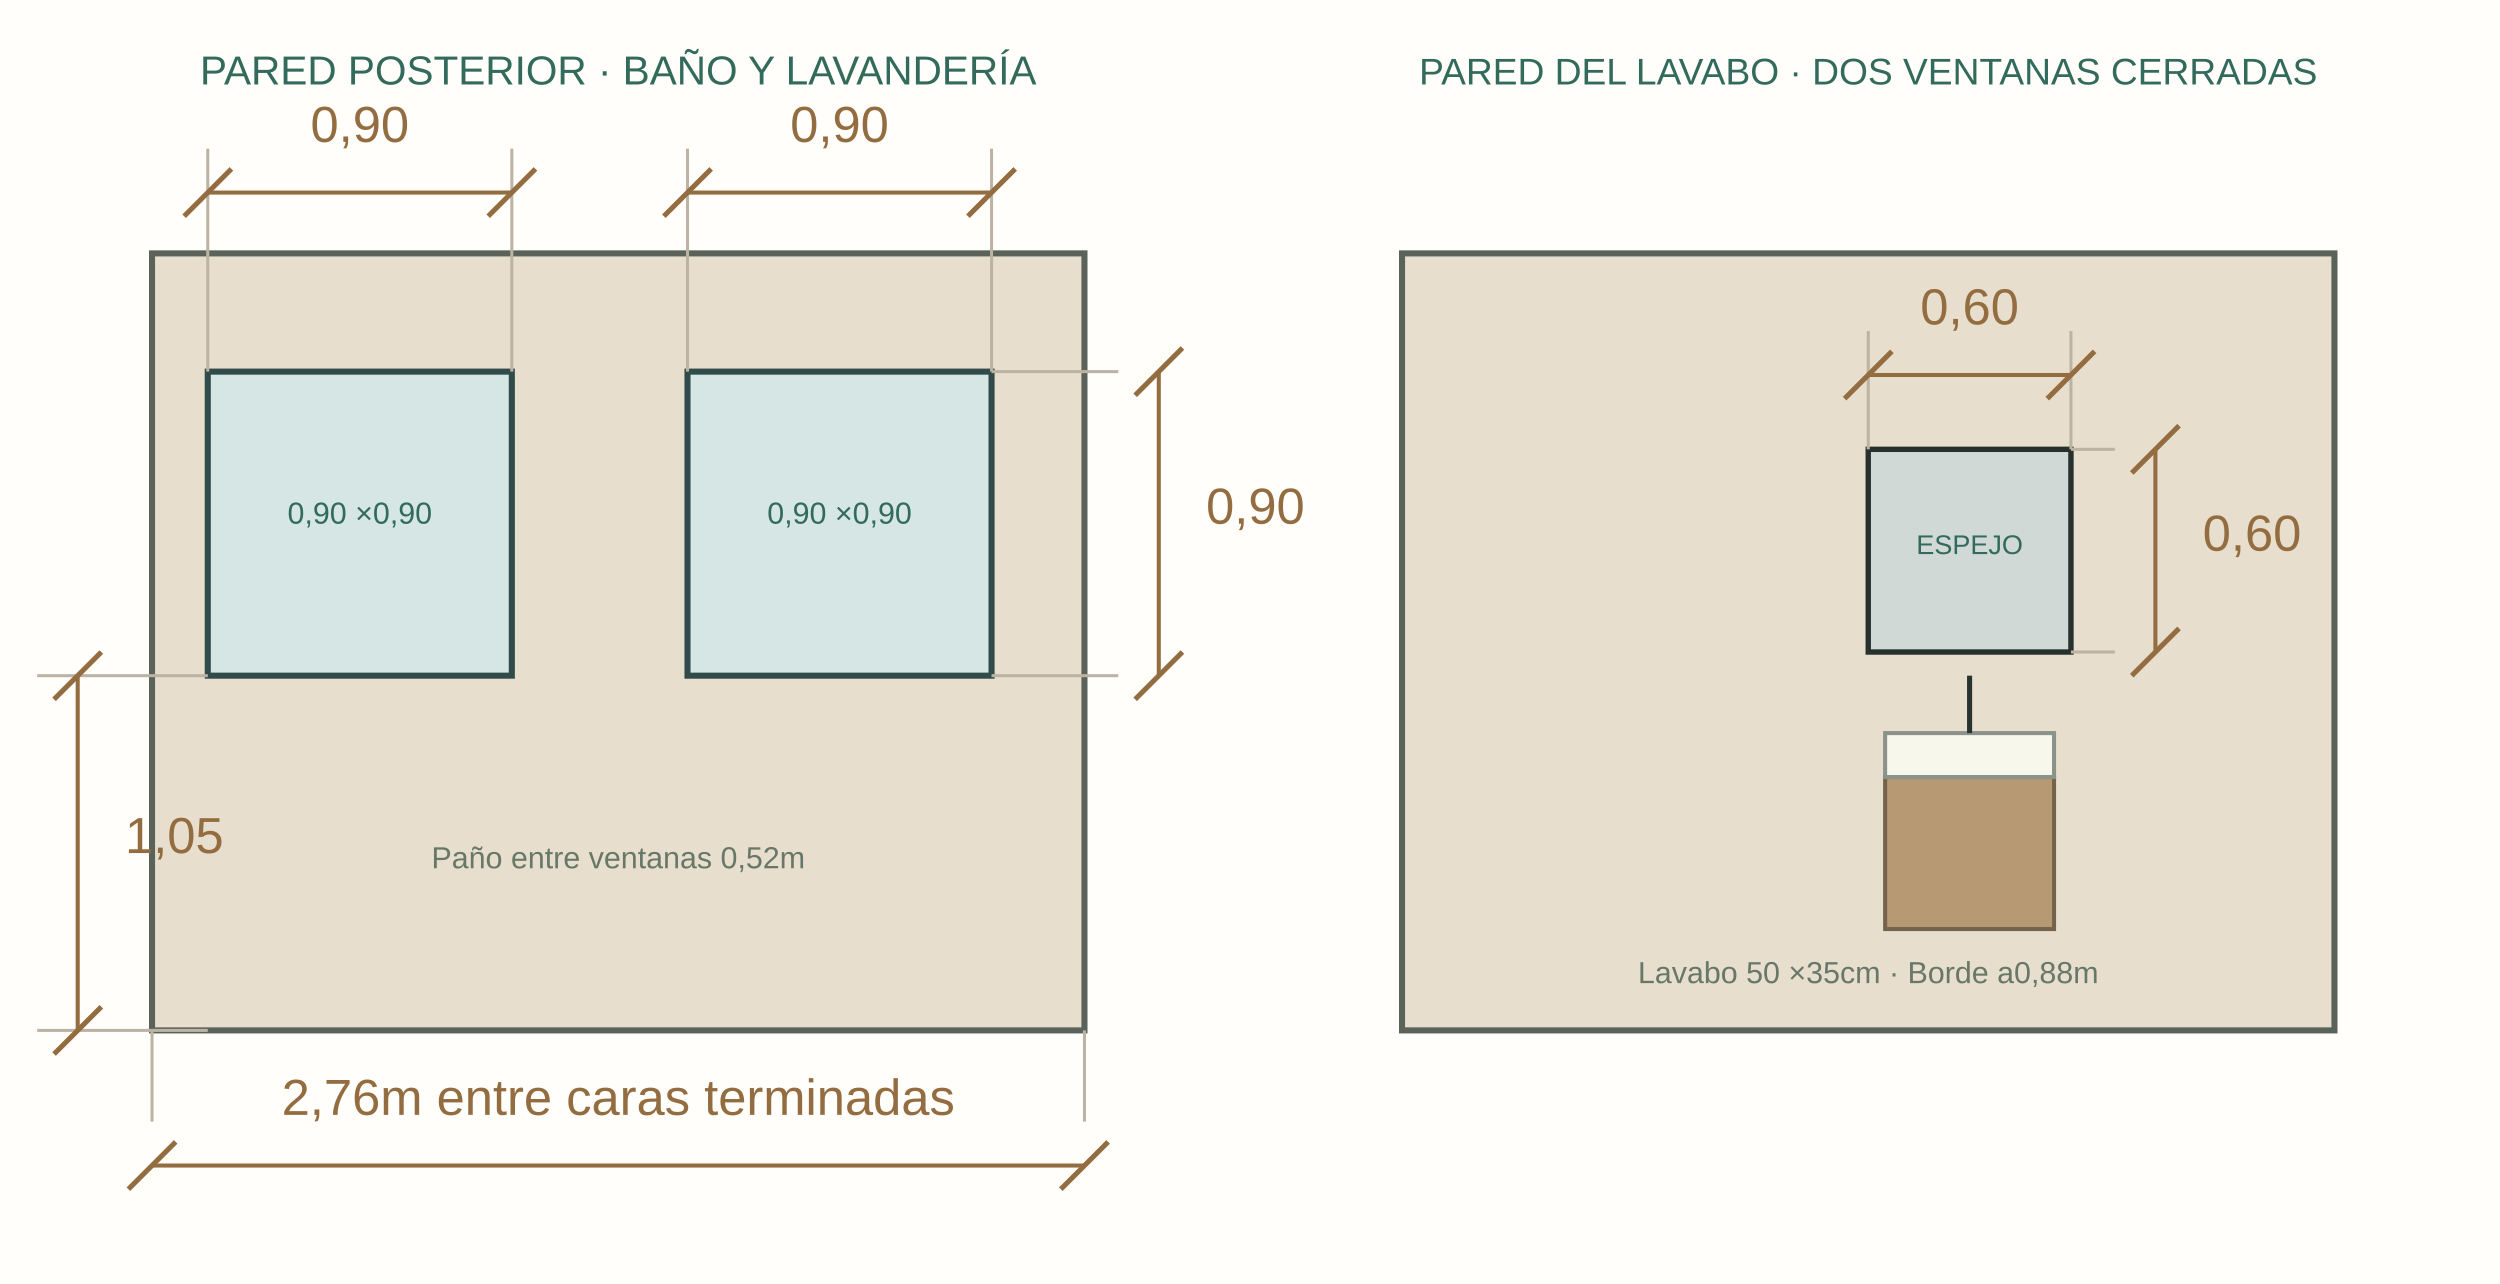
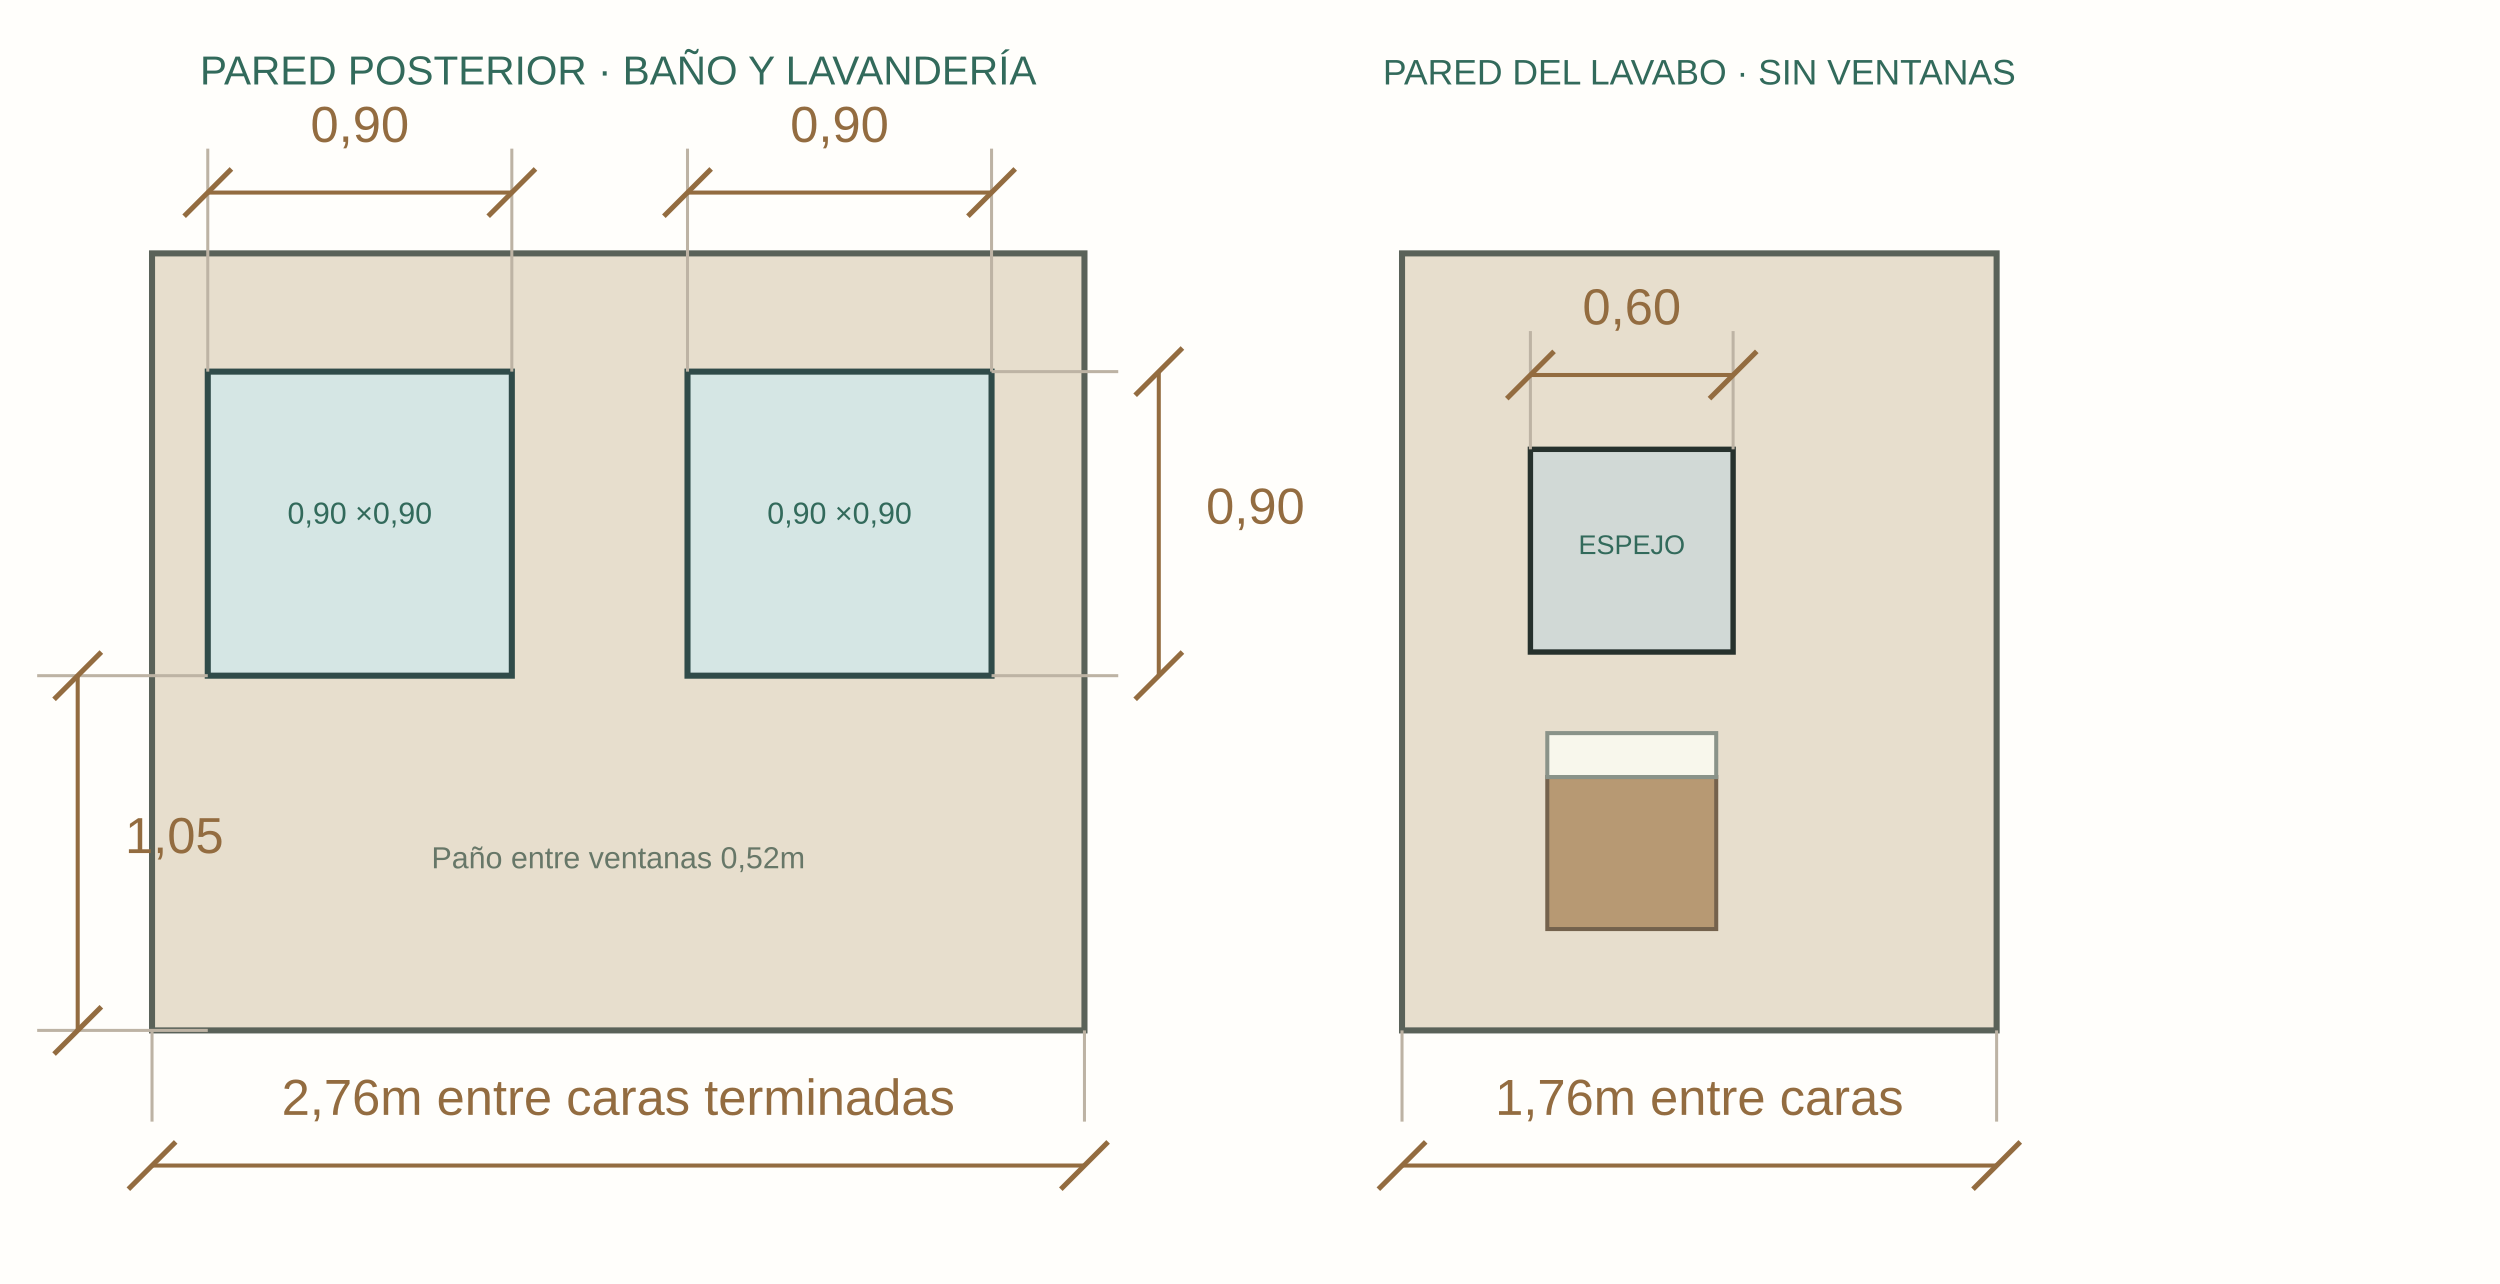
<svg xmlns="http://www.w3.org/2000/svg" viewBox="0 0 592.0 304.0" role="img" aria-label="Baño social · Ventanas posteriores y espejo cuadrado">
  <rect width="100%" height="100%" fill="#fffefb" />
  <polygon points="36.0,244.0 256.8,244.0 256.8,60.0 36.0,60.0" fill="#e7decd" stroke="#5a6259" stroke-width="1.44" />
  <text x="146.4" y="20.0" font-family="Arial,sans-serif" font-size="9.6" fill="#326a5b" text-anchor="middle">PARED POSTERIOR · BAÑO Y LAVANDERÍA</text>
  <polygon points="49.2,160.0 121.2,160.0 121.2,88.0 49.2,88.0" fill="#d5e6e4" stroke="#304b49" stroke-width="1.44" />
  <text x="85.2" y="124.0" font-family="Arial,sans-serif" font-size="7.2" fill="#326a5b" text-anchor="middle">0,90 ×0,90</text>
  <polyline points="49.2,88.0 49.2,35.2" fill="none" stroke="#bdb3a4" stroke-width="0.72" data-plan-dimensions="true" />
  <polyline points="121.2,88.0 121.2,35.2" fill="none" stroke="#bdb3a4" stroke-width="0.72" data-plan-dimensions="true" />
  <polyline points="49.2,45.6 121.2,45.6" fill="none" stroke="#936c40" stroke-width="0.96" data-plan-dimensions="true" />
  <polyline points="43.6,51.2 54.8,40.0" fill="none" stroke="#936c40" stroke-width="1.2" data-plan-dimensions="true" />
  <polyline points="115.6,51.2 126.8,40.0" fill="none" stroke="#936c40" stroke-width="1.2" data-plan-dimensions="true" />
  <text x="85.2" y="33.6" font-family="Arial,sans-serif" font-size="12.0" fill="#936c40" text-anchor="middle" data-plan-dimensions="true">0,90</text>
  <polygon points="162.8,160.0 234.8,160.0 234.8,88.0 162.8,88.0" fill="#d5e6e4" stroke="#304b49" stroke-width="1.44" />
  <text x="198.8" y="124.0" font-family="Arial,sans-serif" font-size="7.2" fill="#326a5b" text-anchor="middle">0,90 ×0,90</text>
  <polyline points="162.8,88.0 162.8,35.2" fill="none" stroke="#bdb3a4" stroke-width="0.72" data-plan-dimensions="true" />
  <polyline points="234.8,88.0 234.8,35.2" fill="none" stroke="#bdb3a4" stroke-width="0.72" data-plan-dimensions="true" />
  <polyline points="162.8,45.6 234.8,45.6" fill="none" stroke="#936c40" stroke-width="0.96" data-plan-dimensions="true" />
  <polyline points="157.2,51.2 168.4,40.0" fill="none" stroke="#936c40" stroke-width="1.2" data-plan-dimensions="true" />
  <polyline points="229.2,51.2 240.4,40.0" fill="none" stroke="#936c40" stroke-width="1.2" data-plan-dimensions="true" />
  <text x="198.8" y="33.6" font-family="Arial,sans-serif" font-size="12.0" fill="#936c40" text-anchor="middle" data-plan-dimensions="true">0,90</text>
  <polyline points="36.0,244.0 36.0,265.6" fill="none" stroke="#bdb3a4" stroke-width="0.72" data-plan-dimensions="true" />
  <polyline points="256.8,244.0 256.8,265.6" fill="none" stroke="#bdb3a4" stroke-width="0.72" data-plan-dimensions="true" />
  <polyline points="36.0,276.0 256.8,276.0" fill="none" stroke="#936c40" stroke-width="0.96" data-plan-dimensions="true" />
  <polyline points="30.4,281.6 41.6,270.4" fill="none" stroke="#936c40" stroke-width="1.2" data-plan-dimensions="true" />
  <polyline points="251.2,281.6 262.4,270.4" fill="none" stroke="#936c40" stroke-width="1.2" data-plan-dimensions="true" />
  <text x="146.4" y="264.0" font-family="Arial,sans-serif" font-size="12.0" fill="#936c40" text-anchor="middle" data-plan-dimensions="true">2,76m entre caras terminadas</text>
  <polyline points="49.2,244.0 8.8,244.0" fill="none" stroke="#bdb3a4" stroke-width="0.72" data-plan-dimensions="true" />
  <polyline points="49.2,160.0 8.8,160.0" fill="none" stroke="#bdb3a4" stroke-width="0.72" data-plan-dimensions="true" />
  <polyline points="18.4,244.0 18.4,160.0" fill="none" stroke="#936c40" stroke-width="0.96" data-plan-dimensions="true" />
  <polyline points="12.8,249.6 24.0,238.4" fill="none" stroke="#936c40" stroke-width="1.2" data-plan-dimensions="true" />
  <polyline points="12.8,165.6 24.0,154.4" fill="none" stroke="#936c40" stroke-width="1.2" data-plan-dimensions="true" />
  <text x="29.6" y="202.0" font-family="Arial,sans-serif" font-size="12.0" fill="#936c40" text-anchor="start" data-plan-dimensions="true">1,05</text>
  <polyline points="234.8,160.0 264.8,160.0" fill="none" stroke="#bdb3a4" stroke-width="0.72" data-plan-dimensions="true" />
  <polyline points="234.8,88.0 264.8,88.0" fill="none" stroke="#bdb3a4" stroke-width="0.72" data-plan-dimensions="true" />
  <polyline points="274.4,160.0 274.4,88.0" fill="none" stroke="#936c40" stroke-width="0.96" data-plan-dimensions="true" />
  <polyline points="268.8,165.6 280.0,154.4" fill="none" stroke="#936c40" stroke-width="1.2" data-plan-dimensions="true" />
  <polyline points="268.8,93.6 280.0,82.4" fill="none" stroke="#936c40" stroke-width="1.2" data-plan-dimensions="true" />
  <text x="285.6" y="124.0" font-family="Arial,sans-serif" font-size="12.0" fill="#936c40" text-anchor="start" data-plan-dimensions="true">0,90</text>
  <text x="146.4" y="205.6" font-family="Arial,sans-serif" font-size="7.2" fill="#677768" text-anchor="middle">Paño entre ventanas 0,52m</text>
-   <polygon points="332.0,244.0 552.8,244.0 552.8,60.0 332.0,60.0" fill="#e7decd" stroke="#5a6259" stroke-width="1.44" />
-   <text x="442.4" y="20.0" font-family="Arial,sans-serif" font-size="8.8" fill="#326a5b" text-anchor="middle">PARED DEL LAVABO · DOS VENTANAS CERRADAS</text>
-   <polygon points="442.4,154.4 490.4,154.4 490.4,106.4 442.4,106.4" fill="#d1d9d6" stroke="#26312d" stroke-width="1.28" />
-   <text x="466.4" y="131.2" font-family="Arial,sans-serif" font-size="6.4" fill="#326a5b" text-anchor="middle">ESPEJO</text>
-   <polygon points="446.4,220.0 486.4,220.0 486.4,184.0 446.4,184.0" fill="#b79973" stroke="#74624d" stroke-width="0.96" />
-   <polygon points="446.4,184.0 486.4,184.0 486.4,173.6 446.4,173.6" fill="#f8f7ec" stroke="#8a9389" stroke-width="0.96" />
-   <polyline points="466.4,173.6 466.4,160.0" fill="none" stroke="#28332f" stroke-width="1.2" />
-   <polyline points="442.4,106.4 442.4,78.4" fill="none" stroke="#bdb3a4" stroke-width="0.72" data-plan-dimensions="true" />
-   <polyline points="490.4,106.4 490.4,78.4" fill="none" stroke="#bdb3a4" stroke-width="0.72" data-plan-dimensions="true" />
-   <polyline points="442.4,88.8 490.4,88.8" fill="none" stroke="#936c40" stroke-width="0.96" data-plan-dimensions="true" />
-   <polyline points="436.8,94.4 448.0,83.2" fill="none" stroke="#936c40" stroke-width="1.2" data-plan-dimensions="true" />
-   <polyline points="484.8,94.4 496.0,83.2" fill="none" stroke="#936c40" stroke-width="1.2" data-plan-dimensions="true" />
-   <text x="466.4" y="76.8" font-family="Arial,sans-serif" font-size="12.0" fill="#936c40" text-anchor="middle" data-plan-dimensions="true">0,60</text>
-   <polyline points="490.4,154.4 500.8,154.4" fill="none" stroke="#bdb3a4" stroke-width="0.72" data-plan-dimensions="true" />
-   <polyline points="490.4,106.4 500.8,106.4" fill="none" stroke="#bdb3a4" stroke-width="0.72" data-plan-dimensions="true" />
-   <polyline points="510.4,154.4 510.4,106.4" fill="none" stroke="#936c40" stroke-width="0.96" data-plan-dimensions="true" />
-   <polyline points="504.8,160.0 516.0,148.8" fill="none" stroke="#936c40" stroke-width="1.2" data-plan-dimensions="true" />
-   <polyline points="504.8,112.0 516.0,100.8" fill="none" stroke="#936c40" stroke-width="1.2" data-plan-dimensions="true" />
-   <text x="521.6" y="130.4" font-family="Arial,sans-serif" font-size="12.0" fill="#936c40" text-anchor="start" data-plan-dimensions="true">0,60</text>
-   <text x="442.4" y="232.8" font-family="Arial,sans-serif" font-size="7.2" fill="#677768" text-anchor="middle">Lavabo 50 ×35cm · Borde a0,88m</text>
+   <polygon points="332.0,244.0 472.8,244.0 472.8,60.0 332.0,60.0" fill="#e7decd" stroke="#5a6259" stroke-width="1.44" />
+   <text x="402.4" y="20.0" font-family="Arial,sans-serif" font-size="8.4" fill="#326a5b" text-anchor="middle">PARED DEL LAVABO · SIN VENTANAS</text>
+   <polygon points="362.4,154.4 410.4,154.4 410.4,106.4 362.4,106.4" fill="#d1d9d6" stroke="#26312d" stroke-width="1.28" />
+   <text x="386.4" y="131.2" font-family="Arial,sans-serif" font-size="6.4" fill="#326a5b" text-anchor="middle">ESPEJO</text>
+   <polygon points="366.4,220.0 406.4,220.0 406.4,184.0 366.4,184.0" fill="#b79973" stroke="#74624d" stroke-width="0.96" />
+   <polygon points="366.4,184.0 406.4,184.0 406.4,173.6 366.4,173.6" fill="#f8f7ec" stroke="#8a9389" stroke-width="0.96" />
+   <polyline points="332.0,244.0 332.0,265.6" fill="none" stroke="#bdb3a4" stroke-width="0.72" data-plan-dimensions="true" />
+   <polyline points="472.8,244.0 472.8,265.6" fill="none" stroke="#bdb3a4" stroke-width="0.72" data-plan-dimensions="true" />
+   <polyline points="332.0,276.0 472.8,276.0" fill="none" stroke="#936c40" stroke-width="0.96" data-plan-dimensions="true" />
+   <polyline points="326.4,281.6 337.6,270.4" fill="none" stroke="#936c40" stroke-width="1.2" data-plan-dimensions="true" />
+   <polyline points="467.2,281.6 478.4,270.4" fill="none" stroke="#936c40" stroke-width="1.2" data-plan-dimensions="true" />
+   <text x="402.4" y="264.0" font-family="Arial,sans-serif" font-size="12.0" fill="#936c40" text-anchor="middle" data-plan-dimensions="true">1,76m entre caras</text>
+   <polyline points="362.4,106.4 362.4,78.4" fill="none" stroke="#bdb3a4" stroke-width="0.72" data-plan-dimensions="true" />
+   <polyline points="410.4,106.4 410.4,78.4" fill="none" stroke="#bdb3a4" stroke-width="0.72" data-plan-dimensions="true" />
+   <polyline points="362.4,88.8 410.4,88.8" fill="none" stroke="#936c40" stroke-width="0.96" data-plan-dimensions="true" />
+   <polyline points="356.8,94.4 368.0,83.2" fill="none" stroke="#936c40" stroke-width="1.2" data-plan-dimensions="true" />
+   <polyline points="404.8,94.4 416.0,83.2" fill="none" stroke="#936c40" stroke-width="1.2" data-plan-dimensions="true" />
+   <text x="386.4" y="76.8" font-family="Arial,sans-serif" font-size="12.0" fill="#936c40" text-anchor="middle" data-plan-dimensions="true">0,60</text>
</svg>
